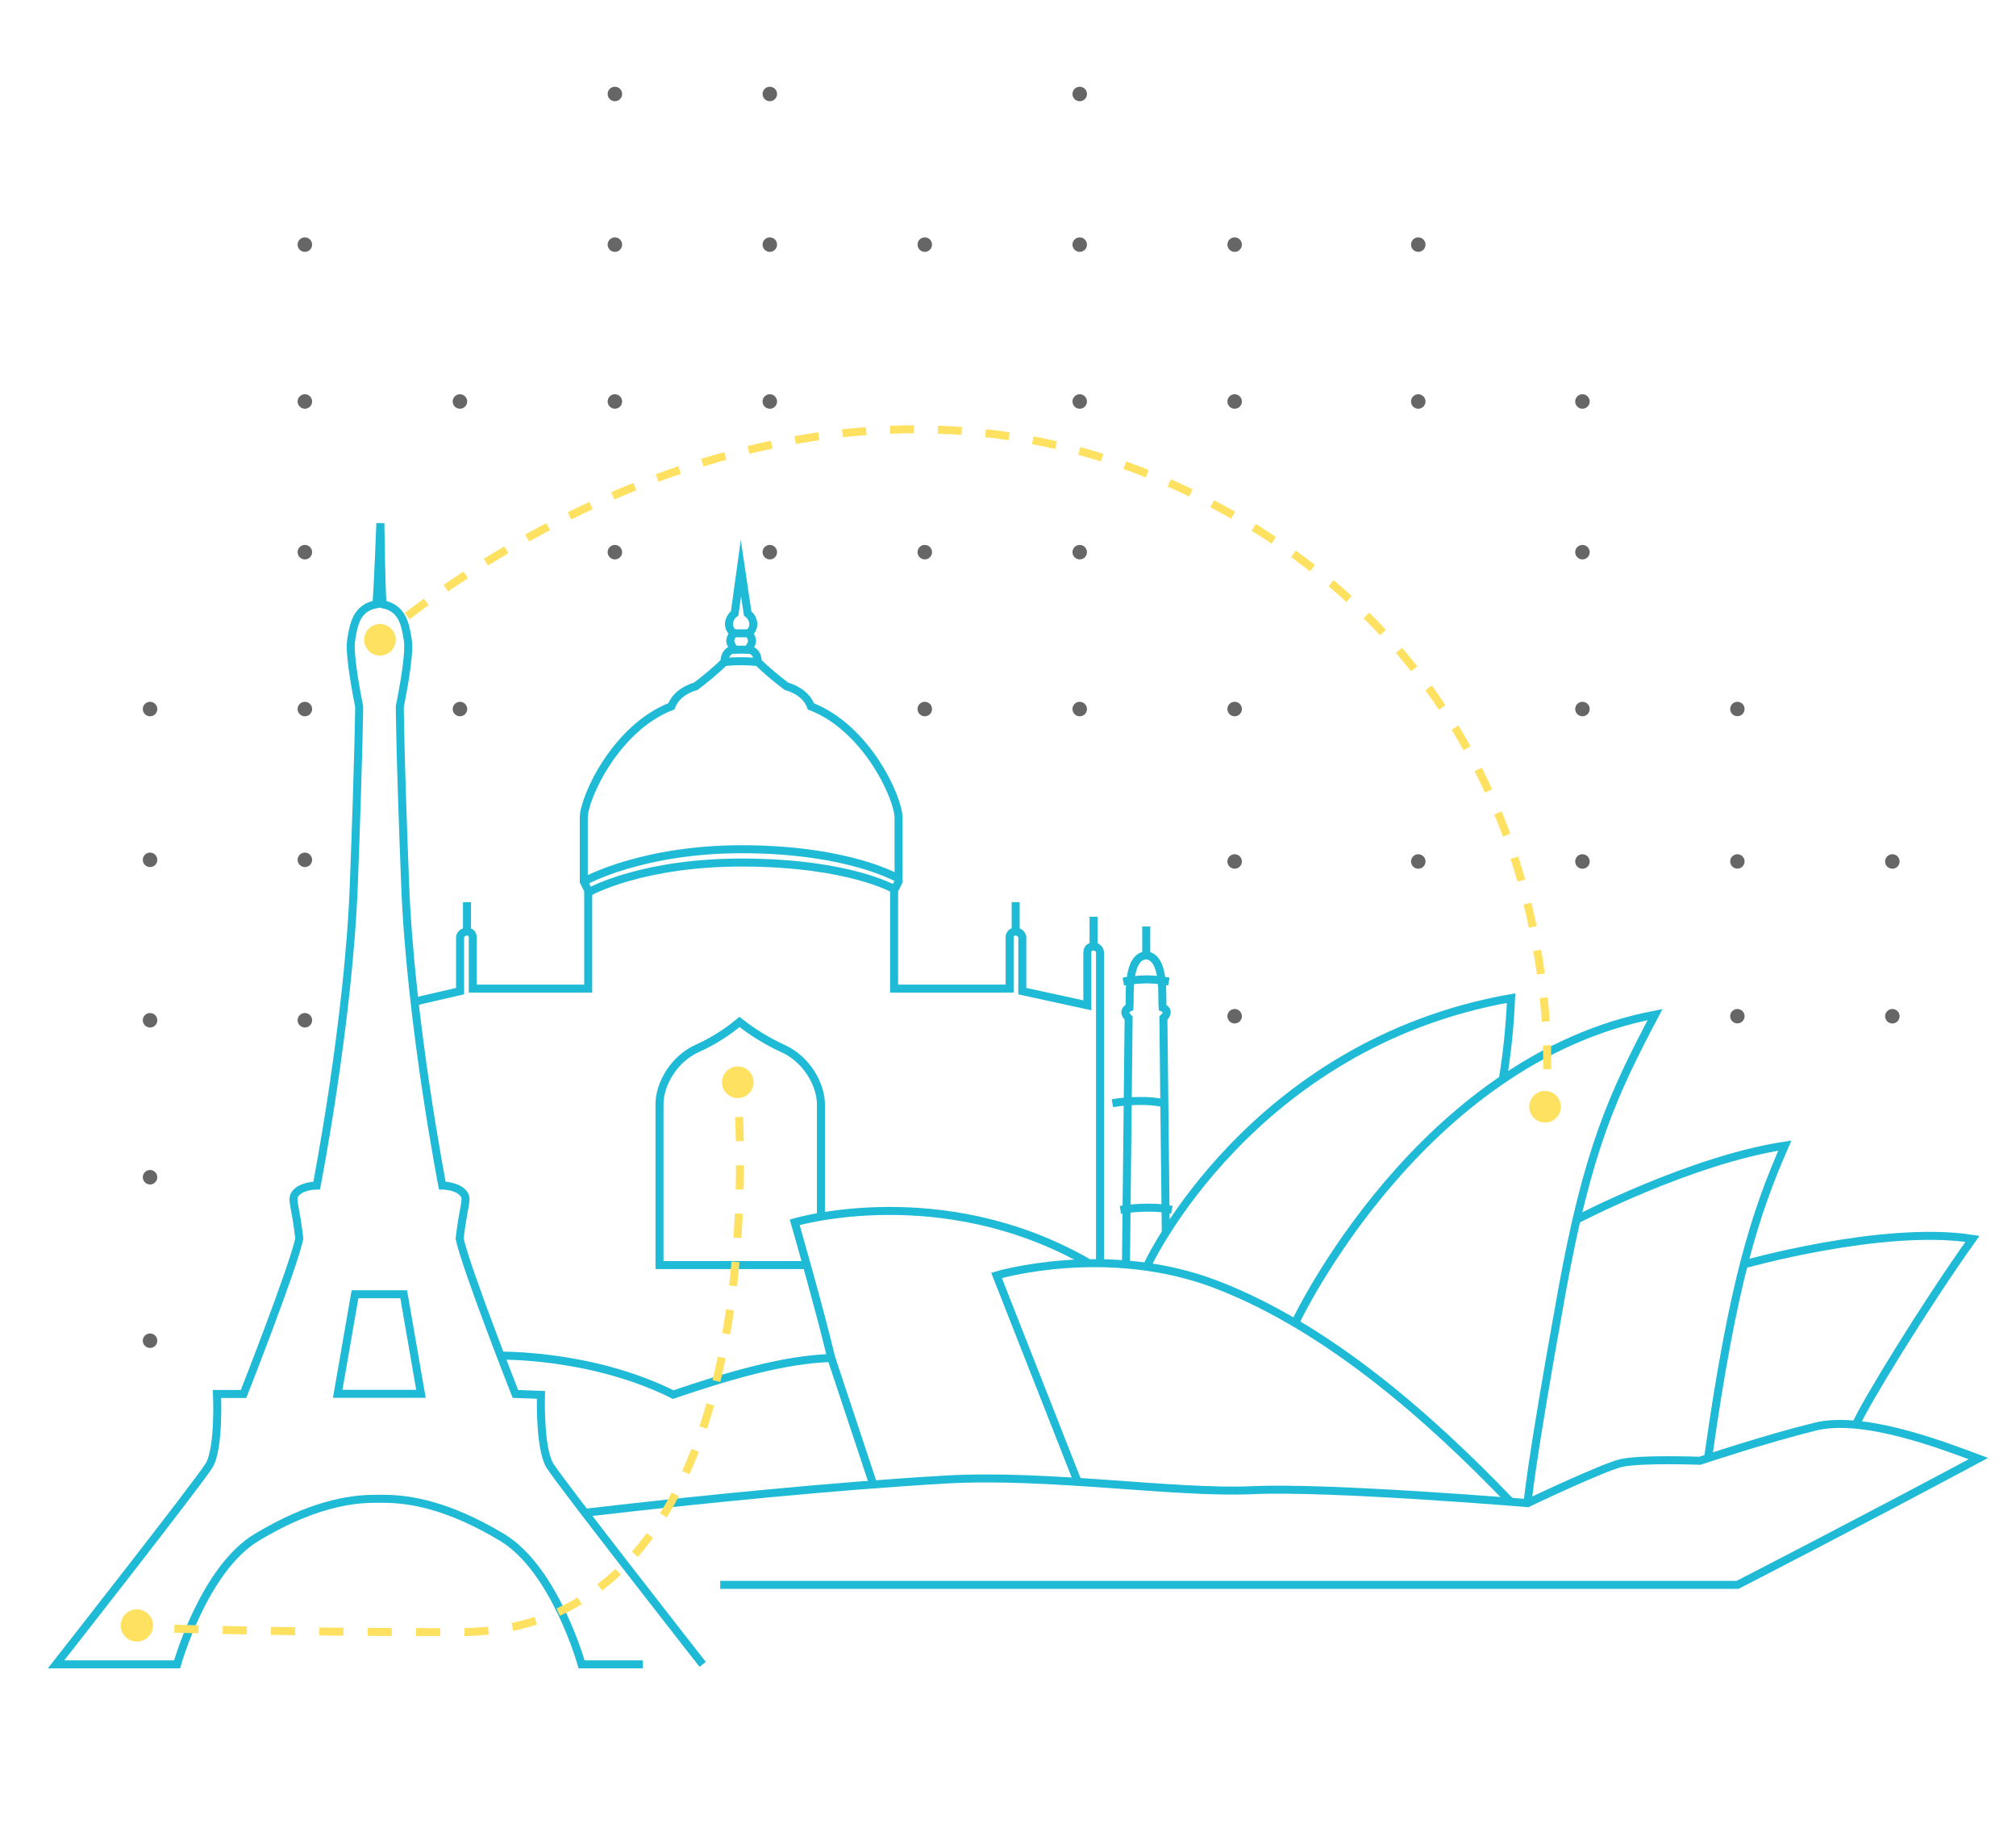
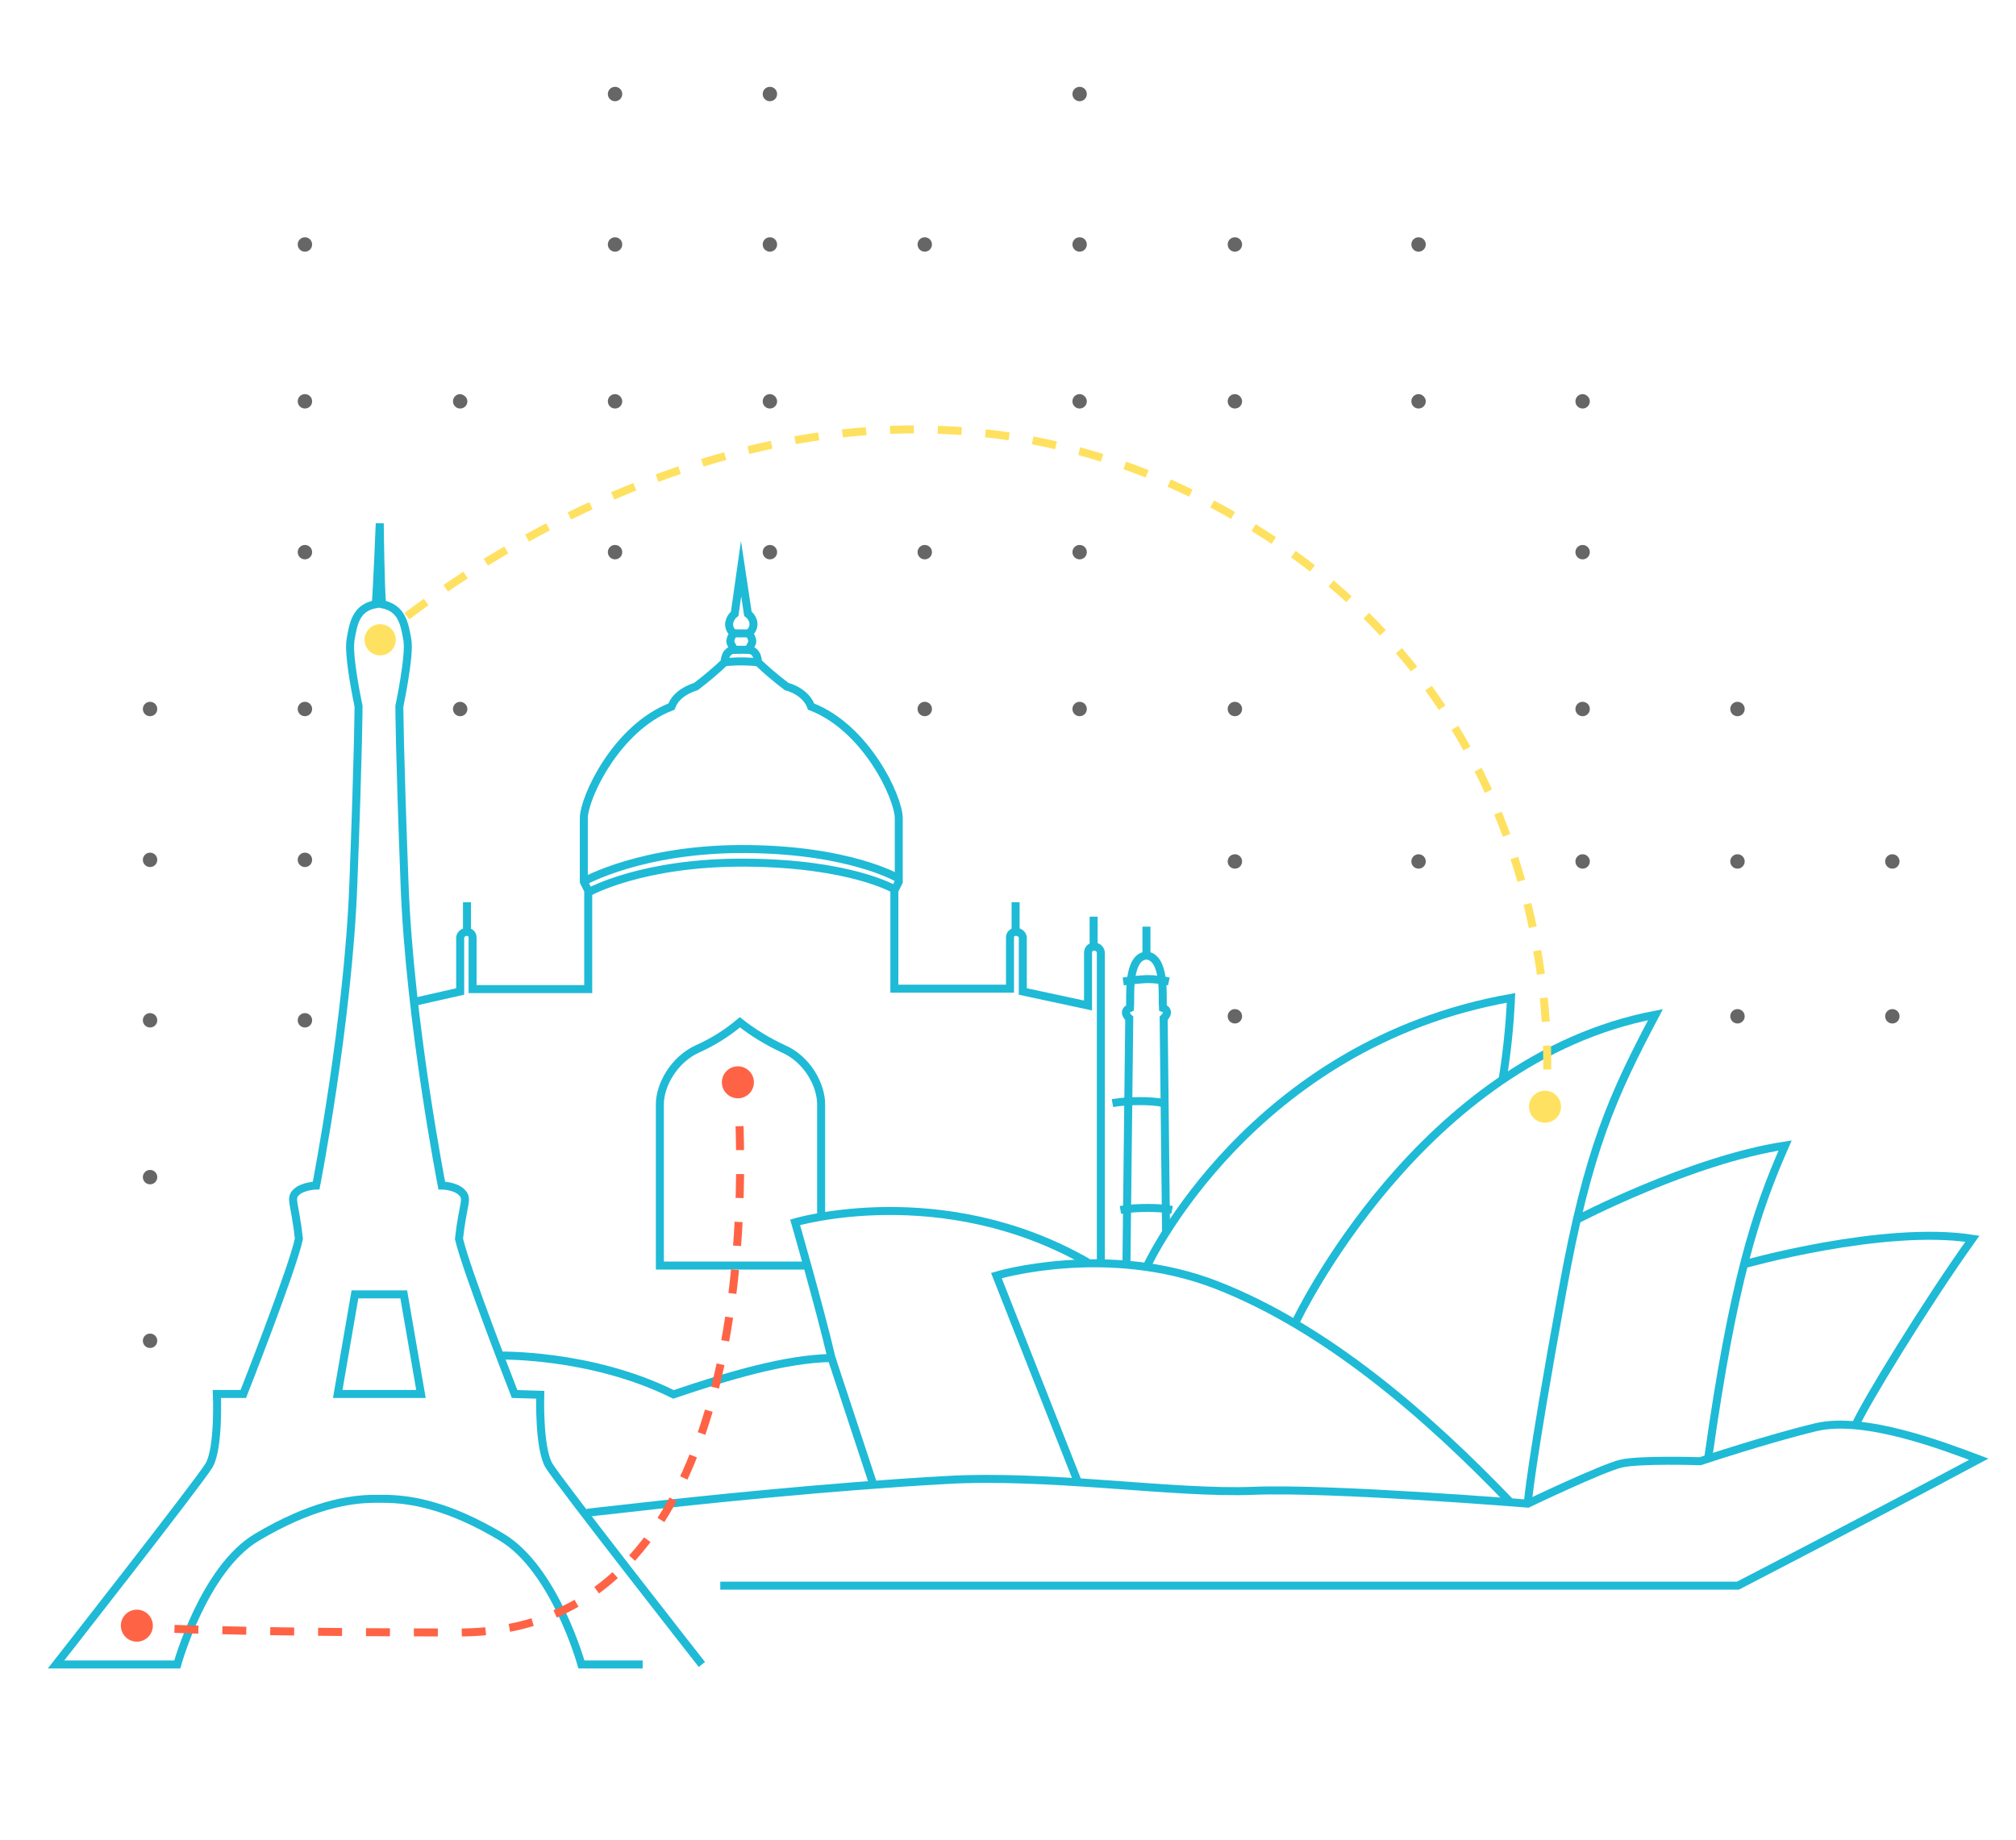
- <svg xmlns="http://www.w3.org/2000/svg" viewBox="0 0 503.83 459.7">
-   <defs>
-     <style>.a,.c,.e,.f,.g{fill:none;stroke-miterlimit:10;stroke-width:2px;}.a,.c{stroke:#1fbad6;}.a{fill-rule:evenodd;}.b{fill:#666;}.d{fill:#ffe161;}.e,.f,.g{stroke:#ffe161;}.f{stroke-dasharray:5.97 5.97;}.g{stroke-dasharray:6.04 6.04;}</style>
-   </defs>
-   <path class="a" d="M160.64,416H145.35s-6.64-23.8-19.91-31.76-22.89-9.62-29.53-9.62H93.69c-6.63,0-16.25,1.66-29.52,9.62S44.26,416,44.26,416H14s35.58-45.36,38.23-49.68,2-17.91,2-17.91h6.64s12.27-31.19,13.93-38.82c-1-9-2.32-9.95-.66-11.61s5-1.66,5-1.66,8-40.81,9.29-75.31,1.33-44.46,1.33-44.46-2.65-12.6-2-16.59,1.33-8,6.3-8.95c.34-3,1-20.24,1-20.24s.23,17.25.56,20.24c5,1,5.64,5,6.3,8.95s-2,16.59-2,16.59,0,10,1.33,44.46,9.29,75.31,9.29,75.31,3.32,0,5,1.66.33,2.65-.67,11.61c1.66,7.63,13.94,38.82,13.94,38.82l6.38.23s-.41,13.37,2.24,17.68S175.61,416,175.61,416" />
-   <polygon class="a" points="94.92 323.49 100.89 323.49 105.2 348.37 94.92 348.37 94.69 348.37 84.4 348.37 88.72 323.49 94.69 323.49 94.92 323.49" />
-   <path class="b" d="M78,177.21a1.81,1.81,0,1,1-1.8-1.8A1.8,1.8,0,0,1,78,177.21Z" />
-   <path class="b" d="M116.76,177.21a1.81,1.81,0,1,1-1.81-1.8A1.81,1.81,0,0,1,116.76,177.21Z" />
-   <path class="b" d="M310.37,177.21a1.81,1.81,0,1,1-1.8-1.8A1.81,1.81,0,0,1,310.37,177.21Z" />
-   <path class="b" d="M397.29,177.21a1.81,1.81,0,1,1-1.8-1.8A1.81,1.81,0,0,1,397.29,177.21Z" />
-   <path class="b" d="M397.29,215.31a1.81,1.81,0,1,1-1.8-1.8A1.81,1.81,0,0,1,397.29,215.31Z" />
-   <path class="b" d="M78,100.35a1.81,1.81,0,1,1-1.8-1.81A1.8,1.8,0,0,1,78,100.35Z" />
-   <path class="b" d="M116.76,100.35A1.81,1.81,0,1,1,115,98.54,1.81,1.81,0,0,1,116.76,100.35Z" />
-   <path class="b" d="M155.48,100.35a1.81,1.81,0,1,1-1.81-1.81A1.81,1.81,0,0,1,155.48,100.35Z" />
-   <path class="b" d="M194.2,100.35a1.81,1.81,0,1,1-1.8-1.81A1.81,1.81,0,0,1,194.2,100.35Z" />
-   <path class="b" d="M271.65,100.35a1.81,1.81,0,1,1-1.81-1.81A1.81,1.81,0,0,1,271.65,100.35Z" />
-   <path class="b" d="M310.37,100.35a1.81,1.81,0,1,1-1.8-1.81A1.81,1.81,0,0,1,310.37,100.35Z" />
-   <path class="b" d="M39.31,177.21a1.81,1.81,0,1,1-1.8-1.8A1.81,1.81,0,0,1,39.31,177.21Z" />
-   <path class="b" d="M39.31,214.9a1.81,1.81,0,1,1-1.8-1.8A1.81,1.81,0,0,1,39.31,214.9Z" />
-   <path class="b" d="M78,214.9a1.81,1.81,0,1,1-1.8-1.8A1.81,1.81,0,0,1,78,214.9Z" />
-   <path class="b" d="M78,138a1.81,1.81,0,1,1-1.8-1.8A1.8,1.8,0,0,1,78,138Z" />
-   <path class="b" d="M39.31,255a1.81,1.81,0,1,1-1.8-1.8A1.81,1.81,0,0,1,39.31,255Z" />
-   <path class="b" d="M39.31,294.24a1.81,1.81,0,1,1-1.8-1.81A1.81,1.81,0,0,1,39.31,294.24Z" />
-   <path class="b" d="M39.31,335.09a1.81,1.81,0,1,1-1.8-1.8A1.81,1.81,0,0,1,39.31,335.09Z" />
-   <path class="b" d="M78,255a1.81,1.81,0,1,1-1.8-1.8A1.8,1.8,0,0,1,78,255Z" />
-   <path class="b" d="M194.2,138a1.81,1.81,0,1,1-1.8-1.8A1.81,1.81,0,0,1,194.2,138Z" />
-   <path class="b" d="M155.48,138a1.81,1.81,0,1,1-1.81-1.8A1.81,1.81,0,0,1,155.48,138Z" />
-   <path class="b" d="M232.93,138a1.81,1.81,0,1,1-1.81-1.8A1.81,1.81,0,0,1,232.93,138Z" />
-   <path class="b" d="M271.65,138a1.81,1.81,0,1,1-1.81-1.8A1.81,1.81,0,0,1,271.65,138Z" />
-   <path class="b" d="M232.93,177.21a1.81,1.81,0,1,1-1.81-1.8A1.81,1.81,0,0,1,232.93,177.21Z" />
-   <path class="b" d="M271.65,177.21a1.81,1.81,0,1,1-1.81-1.8A1.81,1.81,0,0,1,271.65,177.21Z" />
-   <path class="b" d="M310.37,215.31a1.81,1.81,0,1,1-1.8-1.8A1.81,1.81,0,0,1,310.37,215.31Z" />
-   <path class="b" d="M310.37,254a1.81,1.81,0,1,1-1.8-1.81A1.81,1.81,0,0,1,310.37,254Z" />
-   <path class="b" d="M356.26,215.31a1.81,1.81,0,1,1-1.8-1.8A1.81,1.81,0,0,1,356.26,215.31Z" />
-   <path class="b" d="M356.26,100.35a1.81,1.81,0,1,1-1.8-1.81A1.81,1.81,0,0,1,356.26,100.35Z" />
-   <path class="b" d="M397.29,100.35a1.81,1.81,0,1,1-1.8-1.81A1.81,1.81,0,0,1,397.29,100.35Z" />
-   <path class="b" d="M436,215.31a1.8,1.8,0,1,1-1.8-1.8A1.8,1.8,0,0,1,436,215.31Z" />
-   <path class="b" d="M474.74,215.31a1.81,1.81,0,1,1-1.81-1.8A1.81,1.81,0,0,1,474.74,215.31Z" />
-   <path class="b" d="M397.29,138a1.81,1.81,0,1,1-1.8-1.8A1.81,1.81,0,0,1,397.29,138Z" />
-   <path class="b" d="M436,254a1.8,1.8,0,1,1-1.8-1.81A1.8,1.8,0,0,1,436,254Z" />
-   <path class="b" d="M474.74,254a1.81,1.81,0,1,1-1.81-1.81A1.81,1.81,0,0,1,474.74,254Z" />
-   <path class="b" d="M155.48,23.48a1.81,1.81,0,1,1-1.81-1.8A1.8,1.8,0,0,1,155.48,23.48Z" />
-   <path class="b" d="M194.2,23.48a1.81,1.81,0,1,1-1.8-1.8A1.8,1.8,0,0,1,194.2,23.48Z" />
-   <path class="b" d="M271.65,23.48a1.81,1.81,0,1,1-1.81-1.8A1.8,1.8,0,0,1,271.65,23.48Z" />
-   <path class="b" d="M78,61.13a1.81,1.81,0,1,1-1.8-1.8A1.8,1.8,0,0,1,78,61.13Z" />
-   <path class="b" d="M155.48,61.13a1.81,1.81,0,1,1-1.81-1.8A1.81,1.81,0,0,1,155.48,61.13Z" />
-   <path class="b" d="M194.2,61.13a1.81,1.81,0,1,1-1.8-1.8A1.81,1.81,0,0,1,194.2,61.13Z" />
-   <path class="b" d="M232.93,61.13a1.81,1.81,0,1,1-1.81-1.8A1.81,1.81,0,0,1,232.93,61.13Z" />
-   <path class="b" d="M271.65,61.13a1.81,1.81,0,1,1-1.81-1.8A1.81,1.81,0,0,1,271.65,61.13Z" />
-   <path class="b" d="M310.37,61.13a1.81,1.81,0,1,1-1.8-1.8A1.81,1.81,0,0,1,310.37,61.13Z" />
-   <path class="b" d="M356.26,61.13a1.81,1.81,0,1,1-1.8-1.8A1.81,1.81,0,0,1,356.26,61.13Z" />
-   <path class="b" d="M436,177.21a1.8,1.8,0,1,1-1.8-1.8A1.8,1.8,0,0,1,436,177.21Z" />
-   <path class="a" d="M278,275.73a43.85,43.85,0,0,1,6.86-.55,27.21,27.21,0,0,1,6,.55" />
-   <path class="a" d="M124.58,338.84s23-.59,43.65,9.73c13.87-4.72,28-8.85,39.52-9.14-2.94-12.39-9.14-33.92-9.14-33.92s36.57-10.91,73.14,10" />
-   <line class="c" x1="207.75" y1="339.43" x2="218.3" y2="371.2" />
-   <path class="a" d="M269.4,370.54l-20.35-51.76s27.72-8.26,55.15,2.36,52.72,32.74,73.36,54.27" />
-   <path class="a" d="M286.8,316.13s25.66-55.16,90.84-66.66a168.6,168.6,0,0,1-2.07,20.35" />
-   <path class="a" d="M381.76,375.85s.43-7.92,8.56-52.94c6.44-35.7,12.81-49.43,23.3-69.31C354.93,264.81,324,330,324,330" />
-   <path class="a" d="M393.86,304.92s28.61-15,52.2-18.58c-7.37,16.81-13,34.06-19.17,78" />
-   <path class="a" d="M435.44,316.13s35.1-10,57.51-6.49c-11.79,16.51-27.13,41.58-29.19,46.6" />
-   <path class="a" d="M146.7,378.06s4-.48,10.56-1.21c16.66-1.86,50.14-5.38,79.1-7.05,25.66-1.47,57.22,3.54,76.69,2.66s68.71,3.24,68.71,3.24,18.59-8.85,23.3-10,19.76-.59,19.76-.59,16.82-5.6,28.91-8.55,31.85,4.72,40.7,8c-29.2,15.64-60.17,31.56-60.17,31.56H180" />
-   <path class="a" d="M280,302.4a43.85,43.85,0,0,1,6.86-.55,27.21,27.21,0,0,1,6,.55" />
-   <path class="a" d="M103.48,250.38l11.5-2.65V234.16a1.76,1.76,0,0,1,1.73-1.32,1.4,1.4,0,0,1,1.44,1.43V247.1H147V222.55l-1.11-2.21V204.41c0-5.09,8.08-22.56,21.9-27.87,1.22-3.32,4.76-4.64,6.08-5a79.19,79.19,0,0,0,7.19-6.08s-.11-2.87,2.33-3.1c-.23-.77-.89-1.37-.89-2.21a3.15,3.15,0,0,1,.89-1.88,2.87,2.87,0,0,1-1.22-2.32,3.59,3.59,0,0,1,1.44-2.65L185.17,142l1.68,11.32a3.6,3.6,0,0,1,1.43,2.65,2.88,2.88,0,0,1-1.21,2.32,3.16,3.16,0,0,1,.88,1.88c0,.84-.66,1.44-.88,2.21,2.43.23,2.32,3.1,2.32,3.1a79.19,79.19,0,0,0,7.19,6.08c1.33.34,4.86,1.66,6.08,5,13.83,5.31,21.9,22.78,21.9,27.87v15.93l-1.11,2.21V247.1h28.87V234.27a1.4,1.4,0,0,1,1.44-1.43,1.74,1.74,0,0,1,1.73,1.32v13.57l16.25,3.54v-13c0-1.25.59-1.69,1.62-1.69a1.59,1.59,0,0,1,1.55,1.69v77.16" />
-   <line class="c" x1="116.71" y1="232.84" x2="116.71" y2="225.49" />
-   <line class="c" x1="253.83" y1="232.84" x2="253.83" y2="225.49" />
-   <line class="c" x1="273.3" y1="236.49" x2="273.3" y2="229.14" />
-   <line class="c" x1="286.46" y1="238.92" x2="286.46" y2="231.57" />
-   <line class="c" x1="183.41" y1="162.38" x2="187.07" y2="162.38" />
-   <line class="c" x1="183.41" y1="158.29" x2="187.07" y2="158.29" />
-   <path class="a" d="M181.08,165.48a36.83,36.83,0,0,1,4.09-.22,40.73,40.73,0,0,1,4.22.22" />
-   <path class="a" d="M145.91,220.34s14.6-8.3,40.59-8.08,37.94,7.3,37.94,7.3" />
-   <path class="a" d="M147.13,223s13.38-7.63,39.37-7.41,36.94,6.64,36.94,6.64" />
-   <path class="a" d="M291.35,308l-.6-53.53s2-1.77-.22-2.65c-.22-2.1.88-12.94-4.32-13.05h.38c-5.19.11-4.09,10.95-4.31,13.05-2.21.88-.22,2.65-.22,2.65l-.66,61.28" />
-   <path class="a" d="M280.73,245.33a39.34,39.34,0,0,1,5.86-.55,32.42,32.42,0,0,1,5.53.55" />
-   <path class="a" d="M205.16,303.91V276c0-4.87-3.54-11.28-9.52-13.94a53.76,53.76,0,0,1-10.83-6.63A45.65,45.65,0,0,1,174.34,262c-6,2.66-9.52,9.07-9.52,13.94v40.26h36.72" />
-   <circle class="d" cx="94.96" cy="159.91" r="3.95" />
-   <circle class="d" cx="184.38" cy="270.51" r="3.95" />
-   <circle class="d" cx="34.2" cy="406.27" r="4.04" />
-   <circle class="d" cx="386.13" cy="276.63" r="3.95" />
-   <path class="e" d="M94.78,159.66s.78-.7,2.28-1.94" />
-   <path class="f" d="M101.74,154C126,135.46,210,79.91,298.73,123.75c84.81,41.89,88.57,123.58,87.9,146.27" />
-   <path class="e" d="M386.5,273c-.11,1.94-.23,3-.23,3" />
-   <path class="e" d="M34.56,406.7s.94.06,3,.15" />
-   <path class="g" d="M43.58,407.08c11.07.36,33.2.86,71.18.86,72.08,0,71.2-105.14,69.83-131.63" />
-   <path class="e" d="M184.42,273.29c-.13-1.93-.23-3-.23-3" />
+ <svg xmlns="http://www.w3.org/2000/svg" version="1.1" id="Layer_1" x="0px" y="0px" viewBox="0 0 503.8 459.7" style="enable-background:new 0 0 503.8 459.7;" xml:space="preserve">
+   <style type="text/css">
+ 	.st0{fill:none;stroke:#1FBAD6;stroke-width:2;stroke-miterlimit:10;}
+ 	.st1{fill:#666666;}
+ 	.st2{fill:#FFE161;}
+ 	.st3{fill:#FF6346;}
+ 	.st4{fill:none;stroke:#FFE161;stroke-width:2;stroke-miterlimit:10;}
+ 	.st5{fill:none;stroke:#FFE161;stroke-width:2;stroke-miterlimit:10;stroke-dasharray:5.97,5.97;}
+ 	.st6{fill:none;stroke:#FF6346;stroke-width:2;stroke-miterlimit:10;stroke-dasharray:5.984,5.984;}
+ </style>
+   <path class="st0" d="M160.6,416h-15.3c0,0-6.6-23.8-19.9-31.8s-22.9-9.6-29.5-9.6h-2.2c-6.6,0-16.2,1.7-29.5,9.6S44.3,416,44.3,416  H14c0,0,35.6-45.4,38.2-49.7s2-17.9,2-17.9h6.6c0,0,12.3-31.2,13.9-38.8c-1-9-2.3-10-0.7-11.6s5-1.7,5-1.7s8-40.8,9.3-75.3  s1.3-44.5,1.3-44.5s-2.7-12.6-2-16.6s1.3-8,6.3-8.9c0.3-3,1-20.2,1-20.2s0.2,17.2,0.6,20.2c5,1,5.6,5,6.3,8.9s-2,16.6-2,16.6  s0,10,1.3,44.5s9.3,75.3,9.3,75.3s3.3,0,5,1.7s0.3,2.6-0.7,11.6c1.7,7.6,13.9,38.8,13.9,38.8l6.4,0.2c0,0-0.4,13.4,2.2,17.7  s38.2,49.7,38.2,49.7" />
+   <polygon class="st0" points="94.9,323.5 100.9,323.5 105.2,348.4 94.9,348.4 94.7,348.4 84.4,348.4 88.7,323.5 94.7,323.5 " />
+   <path class="st1" d="M78,177.2c0,1-0.8,1.8-1.8,1.8s-1.8-0.8-1.8-1.8c0-1,0.8-1.8,1.8-1.8c0,0,0,0,0,0C77.2,175.4,78,176.2,78,177.2  L78,177.2z" />
+   <path class="st1" d="M116.8,177.2c0,1-0.8,1.8-1.8,1.8c-1,0-1.8-0.8-1.8-1.8c0-1,0.8-1.8,1.8-1.8c0,0,0,0,0,0  C115.9,175.4,116.8,176.2,116.8,177.2z" />
+   <path class="st1" d="M310.4,177.2c0,1-0.8,1.8-1.8,1.8c-1,0-1.8-0.8-1.8-1.8c0-1,0.8-1.8,1.8-1.8c0,0,0,0,0,0  C309.6,175.4,310.4,176.2,310.4,177.2z" />
+   <path class="st1" d="M397.3,177.2c0,1-0.8,1.8-1.8,1.8c-1,0-1.8-0.8-1.8-1.8c0-1,0.8-1.8,1.8-1.8c0,0,0,0,0,0  C396.5,175.4,397.3,176.2,397.3,177.2z" />
+   <path class="st1" d="M397.3,215.3c0,1-0.8,1.8-1.8,1.8c-1,0-1.8-0.8-1.8-1.8c0-1,0.8-1.8,1.8-1.8c0,0,0,0,0,0  C396.5,213.5,397.3,214.3,397.3,215.3z" />
+   <path class="st1" d="M78,100.3c0,1-0.8,1.8-1.8,1.8c-1,0-1.8-0.8-1.8-1.8c0-1,0.8-1.8,1.8-1.8c0,0,0,0,0,0  C77.2,98.5,78,99.3,78,100.3C78,100.3,78,100.3,78,100.3z" />
+   <path class="st1" d="M116.8,100.3c0,1-0.8,1.8-1.8,1.8c-1,0-1.8-0.8-1.8-1.8c0-1,0.8-1.8,1.8-1.8c0,0,0,0,0,0  C116,98.6,116.8,99.4,116.8,100.3z" />
+   <path class="st1" d="M155.5,100.3c0,1-0.8,1.8-1.8,1.8c-1,0-1.8-0.8-1.8-1.8c0-1,0.8-1.8,1.8-1.8l0,0  C154.7,98.5,155.5,99.4,155.5,100.3z" />
+   <path class="st1" d="M194.2,100.3c0,1-0.8,1.8-1.8,1.8s-1.8-0.8-1.8-1.8c0-1,0.8-1.8,1.8-1.8c0,0,0,0,0,0  C193.4,98.5,194.2,99.4,194.2,100.3z" />
+   <path class="st1" d="M271.6,100.3c0,1-0.8,1.8-1.8,1.8c-1,0-1.8-0.8-1.8-1.8c0-1,0.8-1.8,1.8-1.8l0,0  C270.8,98.5,271.6,99.4,271.6,100.3z" />
+   <path class="st1" d="M310.4,100.3c0,1-0.8,1.8-1.8,1.8s-1.8-0.8-1.8-1.8c0-1,0.8-1.8,1.8-1.8c0,0,0,0,0,0  C309.6,98.5,310.4,99.4,310.4,100.3z" />
+   <path class="st1" d="M39.3,177.2c0,1-0.8,1.8-1.8,1.8s-1.8-0.8-1.8-1.8c0-1,0.8-1.8,1.8-1.8c0,0,0,0,0,0  C38.5,175.4,39.3,176.2,39.3,177.2z" />
+   <path class="st1" d="M39.3,214.9c0,1-0.8,1.8-1.8,1.8s-1.8-0.8-1.8-1.8c0-1,0.8-1.8,1.8-1.8c0,0,0,0,0,0  C38.5,213.1,39.3,213.9,39.3,214.9z" />
+   <path class="st1" d="M78,214.9c0,1-0.8,1.8-1.8,1.8s-1.8-0.8-1.8-1.8c0-1,0.8-1.8,1.8-1.8c0,0,0,0,0,0C77.2,213.1,78,213.9,78,214.9  z" />
+   <path class="st1" d="M78,138c0,1-0.8,1.8-1.8,1.8s-1.8-0.8-1.8-1.8c0-1,0.8-1.8,1.8-1.8c0,0,0,0,0,0C77.2,136.2,78,137,78,138  L78,138z" />
+   <path class="st1" d="M39.3,255c0,1-0.8,1.8-1.8,1.8c-1,0-1.8-0.8-1.8-1.8c0-1,0.8-1.8,1.8-1.8c0,0,0,0,0,0  C38.5,253.2,39.3,254,39.3,255z" />
+   <path class="st1" d="M39.3,294.2c0,1-0.8,1.8-1.8,1.8c-1,0-1.8-0.8-1.8-1.8c0-1,0.8-1.8,1.8-1.8c0,0,0,0,0,0  C38.5,292.4,39.3,293.2,39.3,294.2z" />
+   <path class="st1" d="M39.3,335.1c0,1-0.8,1.8-1.8,1.8c-1,0-1.8-0.8-1.8-1.8c0-1,0.8-1.8,1.8-1.8c0,0,0,0,0,0  C38.5,333.3,39.3,334.1,39.3,335.1z" />
+   <path class="st1" d="M78,255c0,1-0.8,1.8-1.8,1.8c-1,0-1.8-0.8-1.8-1.8c0-1,0.8-1.8,1.8-1.8c0,0,0,0,0,0C77.2,253.2,78,254,78,255  L78,255z" />
+   <path class="st1" d="M194.2,138c0,1-0.8,1.8-1.8,1.8s-1.8-0.8-1.8-1.8s0.8-1.8,1.8-1.8c0,0,0,0,0,0C193.4,136.2,194.2,137,194.2,138  z" />
+   <path class="st1" d="M155.5,138c0,1-0.8,1.8-1.8,1.8c-1,0-1.8-0.8-1.8-1.8s0.8-1.8,1.8-1.8c0,0,0,0,0,0  C154.7,136.2,155.5,137,155.5,138z" />
+   <path class="st1" d="M232.9,138c0,1-0.8,1.8-1.8,1.8c-1,0-1.8-0.8-1.8-1.8s0.8-1.8,1.8-1.8c0,0,0,0,0,0  C232.1,136.2,232.9,137,232.9,138z" />
+   <path class="st1" d="M271.6,138c0,1-0.8,1.8-1.8,1.8c-1,0-1.8-0.8-1.8-1.8s0.8-1.8,1.8-1.8c0,0,0,0,0,0  C270.8,136.2,271.6,137,271.6,138z" />
+   <path class="st1" d="M232.9,177.2c0,1-0.8,1.8-1.8,1.8c-1,0-1.8-0.8-1.8-1.8s0.8-1.8,1.8-1.8c0,0,0,0,0,0  C232.1,175.4,232.9,176.2,232.9,177.2z" />
+   <path class="st1" d="M271.6,177.2c0,1-0.8,1.8-1.8,1.8c-1,0-1.8-0.8-1.8-1.8s0.8-1.8,1.8-1.8c0,0,0,0,0,0  C270.8,175.4,271.6,176.2,271.6,177.2z" />
+   <path class="st1" d="M310.4,215.3c0,1-0.8,1.8-1.8,1.8c-1,0-1.8-0.8-1.8-1.8c0-1,0.8-1.8,1.8-1.8c0,0,0,0,0,0  C309.6,213.5,310.4,214.3,310.4,215.3z" />
+   <path class="st1" d="M310.4,254c0,1-0.8,1.8-1.8,1.8c-1,0-1.8-0.8-1.8-1.8c0-1,0.8-1.8,1.8-1.8c0,0,0,0,0,0  C309.6,252.2,310.4,253,310.4,254z" />
+   <path class="st1" d="M356.3,215.3c0,1-0.8,1.8-1.8,1.8c-1,0-1.8-0.8-1.8-1.8c0-1,0.8-1.8,1.8-1.8c0,0,0,0,0,0  C355.5,213.5,356.3,214.3,356.3,215.3z" />
+   <path class="st1" d="M356.3,100.3c0,1-0.8,1.8-1.8,1.8s-1.8-0.8-1.8-1.8c0-1,0.8-1.8,1.8-1.8c0,0,0,0,0,0  C355.5,98.5,356.3,99.4,356.3,100.3z" />
+   <path class="st1" d="M397.3,100.3c0,1-0.8,1.8-1.8,1.8s-1.8-0.8-1.8-1.8c0-1,0.8-1.8,1.8-1.8c0,0,0,0,0,0  C396.5,98.5,397.3,99.4,397.3,100.3z" />
+   <path class="st1" d="M436,215.3c0,1-0.8,1.8-1.8,1.8c-1,0-1.8-0.8-1.8-1.8c0-1,0.8-1.8,1.8-1.8l0,0C435.2,213.5,436,214.3,436,215.3  z" />
+   <path class="st1" d="M474.7,215.3c0,1-0.8,1.8-1.8,1.8c-1,0-1.8-0.8-1.8-1.8s0.8-1.8,1.8-1.8c0,0,0,0,0,0  C473.9,213.5,474.7,214.3,474.7,215.3z" />
+   <path class="st1" d="M397.3,138c0,1-0.8,1.8-1.8,1.8c-1,0-1.8-0.8-1.8-1.8c0-1,0.8-1.8,1.8-1.8c0,0,0,0,0,0  C396.5,136.2,397.3,137,397.3,138z" />
+   <path class="st1" d="M436,254c0,1-0.8,1.8-1.8,1.8c-1,0-1.8-0.8-1.8-1.8c0-1,0.8-1.8,1.8-1.8C435.2,252.2,436,253,436,254  C436,254,436,254,436,254z" />
+   <path class="st1" d="M474.7,254c0,1-0.8,1.8-1.8,1.8s-1.8-0.8-1.8-1.8s0.8-1.8,1.8-1.8l0,0C473.9,252.2,474.7,253,474.7,254z" />
+   <path class="st1" d="M155.5,23.5c0,1-0.8,1.8-1.8,1.8s-1.8-0.8-1.8-1.8c0-1,0.8-1.8,1.8-1.8c0,0,0,0,0,0  C154.7,21.7,155.5,22.5,155.5,23.5C155.5,23.5,155.5,23.5,155.5,23.5z" />
+   <path class="st1" d="M194.2,23.5c0,1-0.8,1.8-1.8,1.8c-1,0-1.8-0.8-1.8-1.8s0.8-1.8,1.8-1.8c0,0,0,0,0,0  C193.4,21.7,194.2,22.5,194.2,23.5L194.2,23.5z" />
+   <path class="st1" d="M271.6,23.5c0,1-0.8,1.8-1.8,1.8c-1,0-1.8-0.8-1.8-1.8c0-1,0.8-1.8,1.8-1.8c0,0,0,0,0,0  C270.8,21.7,271.6,22.5,271.6,23.5C271.6,23.5,271.6,23.5,271.6,23.5z" />
+   <path class="st1" d="M78,61.1c0,1-0.8,1.8-1.8,1.8c-1,0-1.8-0.8-1.8-1.8c0-1,0.8-1.8,1.8-1.8c0,0,0,0,0,0C77.2,59.3,78,60.1,78,61.1  C78,61.1,78,61.1,78,61.1z" />
+   <path class="st1" d="M155.5,61.1c0,1-0.8,1.8-1.8,1.8s-1.8-0.8-1.8-1.8c0-1,0.8-1.8,1.8-1.8c0,0,0,0,0,0  C154.7,59.3,155.5,60.1,155.5,61.1z" />
+   <path class="st1" d="M194.2,61.1c0,1-0.8,1.8-1.8,1.8s-1.8-0.8-1.8-1.8c0-1,0.8-1.8,1.8-1.8c0,0,0,0,0,0  C193.4,59.3,194.2,60.1,194.2,61.1z" />
+   <path class="st1" d="M232.9,61.1c0,1-0.8,1.8-1.8,1.8s-1.8-0.8-1.8-1.8c0-1,0.8-1.8,1.8-1.8c0,0,0,0,0,0  C232.1,59.3,232.9,60.1,232.9,61.1z" />
+   <path class="st1" d="M271.6,61.1c0,1-0.8,1.8-1.8,1.8c-1,0-1.8-0.8-1.8-1.8c0-1,0.8-1.8,1.8-1.8c0,0,0,0,0,0  C270.8,59.3,271.6,60.1,271.6,61.1z" />
+   <path class="st1" d="M310.4,61.1c0,1-0.8,1.8-1.8,1.8c-1,0-1.8-0.8-1.8-1.8c0-1,0.8-1.8,1.8-1.8c0,0,0,0,0,0  C309.6,59.3,310.4,60.1,310.4,61.1z" />
+   <path class="st1" d="M356.3,61.1c0,1-0.8,1.8-1.8,1.8c-1,0-1.8-0.8-1.8-1.8c0-1,0.8-1.8,1.8-1.8c0,0,0,0,0,0  C355.5,59.3,356.3,60.1,356.3,61.1z" />
+   <path class="st1" d="M436,177.2c0,1-0.8,1.8-1.8,1.8c-1,0-1.8-0.8-1.8-1.8c0-1,0.8-1.8,1.8-1.8l0,0C435.2,175.4,436,176.2,436,177.2  z" />
+   <path class="st0" d="M278,275.7c2.3-0.4,4.6-0.5,6.9-0.5c2,0,4,0.1,6,0.5" />
+   <path class="st0" d="M124.6,338.8c0,0,23-0.6,43.7,9.7c13.9-4.7,28-8.9,39.5-9.1c-2.9-12.4-9.1-33.9-9.1-33.9s36.6-10.9,73.1,10" />
+   <line class="st0" x1="207.8" y1="339.4" x2="218.3" y2="371.2" />
+   <path class="st0" d="M269.4,370.5L249,318.8c0,0,27.7-8.3,55.1,2.4s52.7,32.7,73.4,54.3" />
+   <path class="st0" d="M286.8,316.1c0,0,25.7-55.2,90.8-66.7c-0.3,6.8-1,13.6-2.1,20.4" />
+   <path class="st0" d="M381.8,375.8c0,0,0.4-7.9,8.6-52.9c6.4-35.7,12.8-49.4,23.3-69.3C354.9,264.8,324,330,324,330" />
+   <path class="st0" d="M393.9,304.9c0,0,28.6-15,52.2-18.6c-7.4,16.8-13,34.1-19.2,78" />
+   <path class="st0" d="M435.4,316.1c0,0,35.1-10,57.5-6.5c-11.8,16.5-27.1,41.6-29.2,46.6" />
+   <path class="st0" d="M146.7,378.1c0,0,4-0.5,10.6-1.2c16.7-1.9,50.1-5.4,79.1-7c25.7-1.5,57.2,3.5,76.7,2.7s68.7,3.2,68.7,3.2  s18.6-8.9,23.3-10s19.8-0.6,19.8-0.6s16.8-5.6,28.9-8.5s31.9,4.7,40.7,8c-29.2,15.6-60.2,31.6-60.2,31.6H180" />
+   <path class="st0" d="M280,302.4c2.3-0.4,4.6-0.5,6.9-0.5c2,0,4,0.1,6,0.5" />
+   <path class="st0" d="M103.5,250.4l11.5-2.6v-13.6c0.2-0.8,0.9-1.3,1.7-1.3c0.8,0,1.4,0.6,1.4,1.4c0,0,0,0,0,0.1v12.8H147v-24.6  l-1.1-2.2v-15.9c0-5.1,8.1-22.6,21.9-27.9c1.2-3.3,4.8-4.6,6.1-5c2.5-1.9,4.9-3.9,7.2-6.1c0,0-0.1-2.9,2.3-3.1  c-0.2-0.8-0.9-1.4-0.9-2.2c0.1-0.7,0.4-1.4,0.9-1.9c-0.8-0.5-1.2-1.4-1.2-2.3c0.1-1.1,0.6-2,1.4-2.6l1.6-11.3l1.7,11.3  c0.8,0.6,1.4,1.6,1.4,2.6c0,0.9-0.5,1.8-1.2,2.3c0.5,0.5,0.8,1.2,0.9,1.9c0,0.8-0.7,1.4-0.9,2.2c2.4,0.2,2.3,3.1,2.3,3.1  c2.3,2.2,4.7,4.2,7.2,6.1c1.3,0.3,4.9,1.7,6.1,5c13.8,5.3,21.9,22.8,21.9,27.9v15.9l-1.1,2.2v24.5h28.9v-12.8c0-0.8,0.6-1.4,1.4-1.4  c0,0,0,0,0.1,0c0.8,0,1.5,0.5,1.7,1.3v13.6l16.3,3.5v-13c0-1.2,0.6-1.7,1.6-1.7c0.9,0,1.6,0.7,1.6,1.6c0,0,0,0,0,0.1v77.2" />
+   <line class="st0" x1="116.7" y1="232.8" x2="116.7" y2="225.5" />
+   <line class="st0" x1="253.8" y1="232.8" x2="253.8" y2="225.5" />
+   <line class="st0" x1="273.3" y1="236.5" x2="273.3" y2="229.1" />
+   <line class="st0" x1="286.5" y1="238.9" x2="286.5" y2="231.6" />
+   <line class="st0" x1="183.4" y1="162.4" x2="187.1" y2="162.4" />
+   <line class="st0" x1="183.4" y1="158.3" x2="187.1" y2="158.3" />
+   <path class="st0" d="M181.1,165.5c1.4-0.1,2.7-0.2,4.1-0.2c1.4,0,2.8,0.1,4.2,0.2" />
+   <path class="st0" d="M145.9,220.3c0,0,14.6-8.3,40.6-8.1s37.9,7.3,37.9,7.3" />
+   <path class="st0" d="M147.1,223c0,0,13.4-7.6,39.4-7.4s36.9,6.6,36.9,6.6" />
+   <path class="st0" d="M291.4,308l-0.6-53.5c0,0,2-1.8-0.2-2.6c-0.2-2.1,0.9-12.9-4.3-13.1h0.4c-5.2,0.1-4.1,10.9-4.3,13.1  c-2.2,0.9-0.2,2.6-0.2,2.6l-0.7,61.3" />
+   <path class="st0" d="M280.7,245.3c1.9-0.3,3.9-0.5,5.9-0.6c1.9,0,3.7,0.2,5.5,0.6" />
+   <path class="st0" d="M205.2,303.9V276c0-4.9-3.5-11.3-9.5-13.9c-3.9-1.8-7.5-4-10.8-6.6c-3.2,2.7-6.7,4.9-10.5,6.6  c-6,2.7-9.5,9.1-9.5,13.9v40.3h36.7" />
+   <circle class="st2" cx="95" cy="159.9" r="3.9" />
+   <circle class="st3" cx="184.4" cy="270.5" r="4" />
+   <circle class="st3" cx="34.2" cy="406.3" r="4" />
+   <circle class="st2" cx="386.1" cy="276.6" r="4" />
+   <path class="st4" d="M94.8,159.7c0,0,0.8-0.7,2.3-1.9" />
+   <path class="st5" d="M101.7,154c24.3-18.5,108.3-74.1,197-30.2c84.8,41.9,88.6,123.6,87.9,146.3" />
+   <path class="st4" d="M386.5,273c-0.1,1.9-0.2,3-0.2,3" />
+   <path class="st6" d="M43.6,407.1c11.1,0.4,33.2,0.9,71.2,0.9c72.1,0,71.2-105.1,69.8-131.6" />
</svg>
